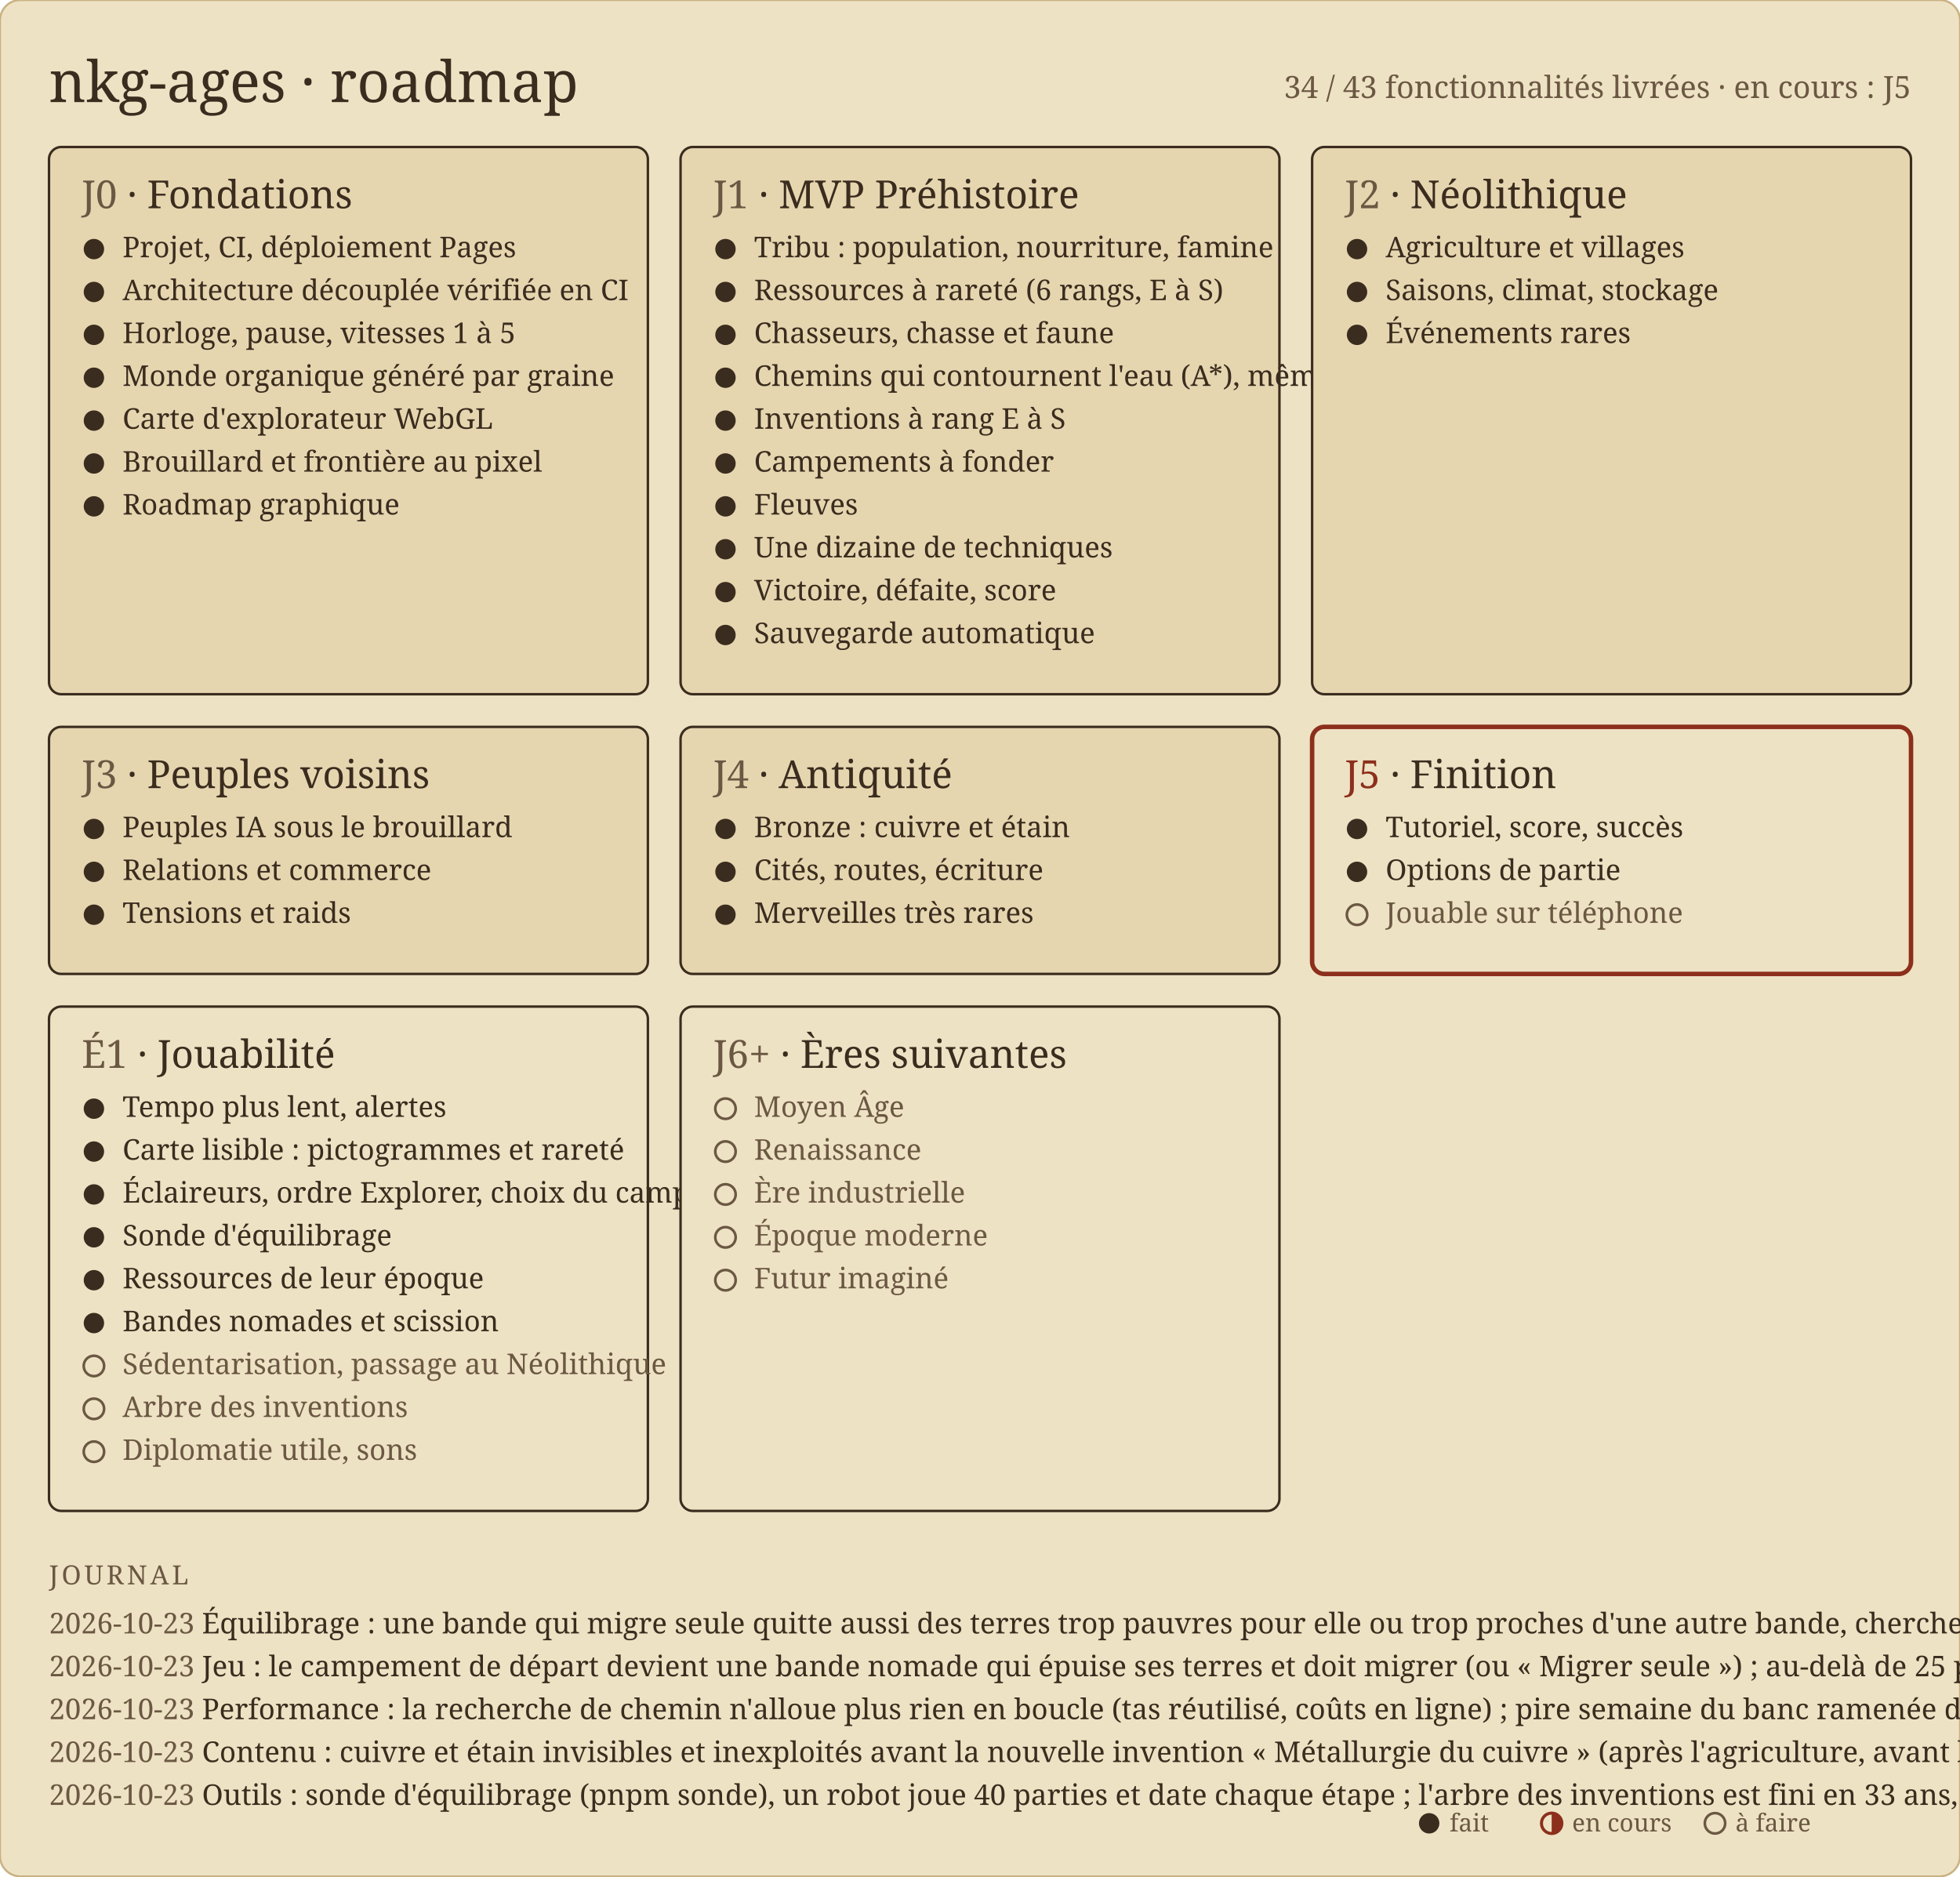
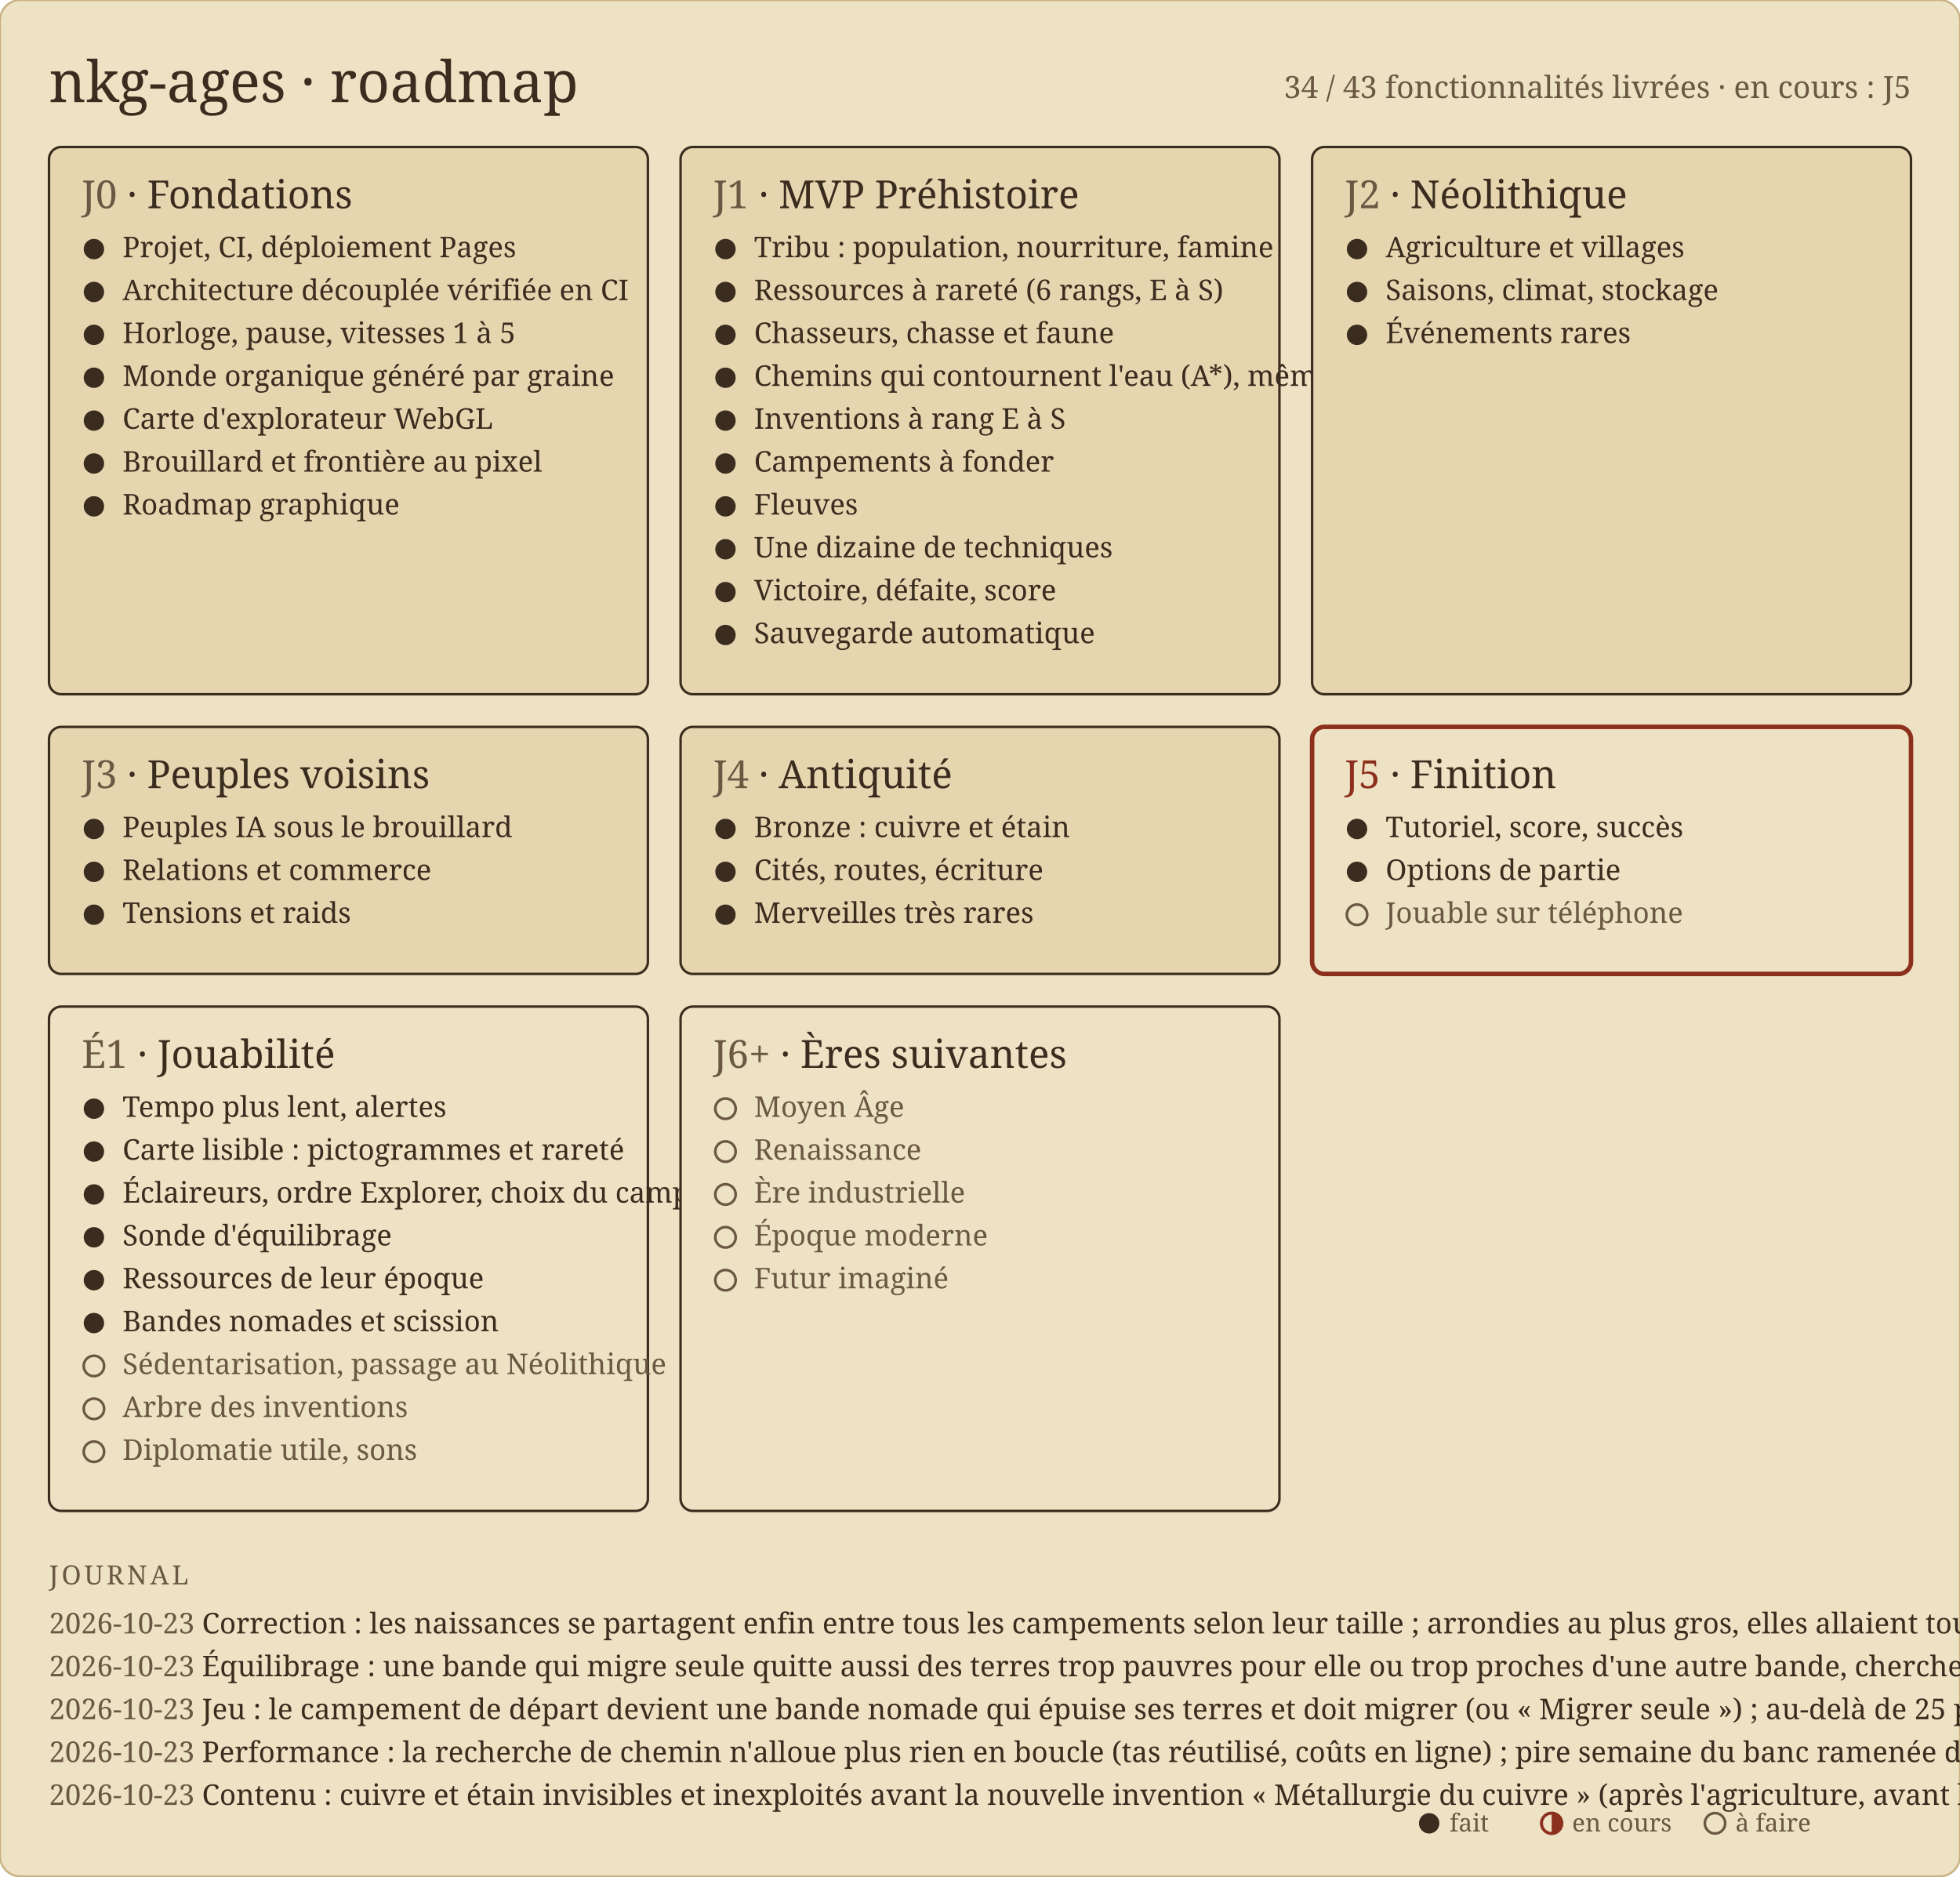
<svg xmlns="http://www.w3.org/2000/svg" viewBox="0 0 960 919" width="960" height="919" font-family="Georgia, 'Iowan Old Style', serif" role="img" aria-label="Roadmap de nkg-ages">
  <rect width="960" height="919" rx="10" fill="#eee2c4" stroke="#c9b283" />
  <text x="24" y="50" font-size="28" fill="#3a2c1e">nkg-ages · roadmap</text>
  <text x="936" y="48" font-size="15" text-anchor="end" fill="#6b5843">34 / 43 fonctionnalités livrées · en cours : J5</text>
  <g>
    <rect x="24" y="72" width="293.333" height="268" rx="6" fill="#e6d6b0" stroke="#3a2c1e" stroke-width="1.2" />
    <text x="40" y="102" font-size="19" fill="#3a2c1e">
      <tspan fill="#6b5843">J0</tspan> · Fondations</text>
    <circle cx="46" cy="122" r="5" fill="#3a2c1e" />
    <text x="60" y="126" font-size="14" fill="#3a2c1e">Projet, CI, déploiement Pages</text>
    <circle cx="46" cy="143" r="5" fill="#3a2c1e" />
    <text x="60" y="147" font-size="14" fill="#3a2c1e">Architecture découplée vérifiée en CI</text>
    <circle cx="46" cy="164" r="5" fill="#3a2c1e" />
    <text x="60" y="168" font-size="14" fill="#3a2c1e">Horloge, pause, vitesses 1 à 5</text>
    <circle cx="46" cy="185" r="5" fill="#3a2c1e" />
    <text x="60" y="189" font-size="14" fill="#3a2c1e">Monde organique généré par graine</text>
    <circle cx="46" cy="206" r="5" fill="#3a2c1e" />
    <text x="60" y="210" font-size="14" fill="#3a2c1e">Carte d'explorateur WebGL</text>
    <circle cx="46" cy="227" r="5" fill="#3a2c1e" />
    <text x="60" y="231" font-size="14" fill="#3a2c1e">Brouillard et frontière au pixel</text>
    <circle cx="46" cy="248" r="5" fill="#3a2c1e" />
    <text x="60" y="252" font-size="14" fill="#3a2c1e">Roadmap graphique</text>
  </g>
  <g>
    <rect x="333.333" y="72" width="293.333" height="268" rx="6" fill="#e6d6b0" stroke="#3a2c1e" stroke-width="1.2" />
    <text x="349.333" y="102" font-size="19" fill="#3a2c1e">
      <tspan fill="#6b5843">J1</tspan> · MVP Préhistoire</text>
    <circle cx="355.333" cy="122" r="5" fill="#3a2c1e" />
    <text x="369.333" y="126" font-size="14" fill="#3a2c1e">Tribu : population, nourriture, famine</text>
    <circle cx="355.333" cy="143" r="5" fill="#3a2c1e" />
    <text x="369.333" y="147" font-size="14" fill="#3a2c1e">Ressources à rareté (6 rangs, E à S)</text>
    <circle cx="355.333" cy="164" r="5" fill="#3a2c1e" />
    <text x="369.333" y="168" font-size="14" fill="#3a2c1e">Chasseurs, chasse et faune</text>
    <circle cx="355.333" cy="185" r="5" fill="#3a2c1e" />
    <text x="369.333" y="189" font-size="14" fill="#3a2c1e">Chemins qui contournent l'eau (A*), même dans le brouillard</text>
    <circle cx="355.333" cy="206" r="5" fill="#3a2c1e" />
    <text x="369.333" y="210" font-size="14" fill="#3a2c1e">Inventions à rang E à S</text>
    <circle cx="355.333" cy="227" r="5" fill="#3a2c1e" />
    <text x="369.333" y="231" font-size="14" fill="#3a2c1e">Campements à fonder</text>
    <circle cx="355.333" cy="248" r="5" fill="#3a2c1e" />
    <text x="369.333" y="252" font-size="14" fill="#3a2c1e">Fleuves</text>
    <circle cx="355.333" cy="269" r="5" fill="#3a2c1e" />
    <text x="369.333" y="273" font-size="14" fill="#3a2c1e">Une dizaine de techniques</text>
    <circle cx="355.333" cy="290" r="5" fill="#3a2c1e" />
    <text x="369.333" y="294" font-size="14" fill="#3a2c1e">Victoire, défaite, score</text>
    <circle cx="355.333" cy="311" r="5" fill="#3a2c1e" />
    <text x="369.333" y="315" font-size="14" fill="#3a2c1e">Sauvegarde automatique</text>
  </g>
  <g>
    <rect x="642.667" y="72" width="293.333" height="268" rx="6" fill="#e6d6b0" stroke="#3a2c1e" stroke-width="1.2" />
    <text x="658.667" y="102" font-size="19" fill="#3a2c1e">
      <tspan fill="#6b5843">J2</tspan> · Néolithique</text>
    <circle cx="664.667" cy="122" r="5" fill="#3a2c1e" />
    <text x="678.667" y="126" font-size="14" fill="#3a2c1e">Agriculture et villages</text>
    <circle cx="664.667" cy="143" r="5" fill="#3a2c1e" />
    <text x="678.667" y="147" font-size="14" fill="#3a2c1e">Saisons, climat, stockage</text>
    <circle cx="664.667" cy="164" r="5" fill="#3a2c1e" />
    <text x="678.667" y="168" font-size="14" fill="#3a2c1e">Événements rares</text>
  </g>
  <g>
    <rect x="24" y="356" width="293.333" height="121" rx="6" fill="#e6d6b0" stroke="#3a2c1e" stroke-width="1.2" />
    <text x="40" y="386" font-size="19" fill="#3a2c1e">
      <tspan fill="#6b5843">J3</tspan> · Peuples voisins</text>
    <circle cx="46" cy="406" r="5" fill="#3a2c1e" />
    <text x="60" y="410" font-size="14" fill="#3a2c1e">Peuples IA sous le brouillard</text>
    <circle cx="46" cy="427" r="5" fill="#3a2c1e" />
    <text x="60" y="431" font-size="14" fill="#3a2c1e">Relations et commerce</text>
    <circle cx="46" cy="448" r="5" fill="#3a2c1e" />
    <text x="60" y="452" font-size="14" fill="#3a2c1e">Tensions et raids</text>
  </g>
  <g>
    <rect x="333.333" y="356" width="293.333" height="121" rx="6" fill="#e6d6b0" stroke="#3a2c1e" stroke-width="1.2" />
    <text x="349.333" y="386" font-size="19" fill="#3a2c1e">
      <tspan fill="#6b5843">J4</tspan> · Antiquité</text>
    <circle cx="355.333" cy="406" r="5" fill="#3a2c1e" />
    <text x="369.333" y="410" font-size="14" fill="#3a2c1e">Bronze : cuivre et étain</text>
    <circle cx="355.333" cy="427" r="5" fill="#3a2c1e" />
    <text x="369.333" y="431" font-size="14" fill="#3a2c1e">Cités, routes, écriture</text>
    <circle cx="355.333" cy="448" r="5" fill="#3a2c1e" />
    <text x="369.333" y="452" font-size="14" fill="#3a2c1e">Merveilles très rares</text>
  </g>
  <g>
    <rect x="642.667" y="356" width="293.333" height="121" rx="6" fill="#eee2c4" stroke="#8c2f1c" stroke-width="2.2" />
    <text x="658.667" y="386" font-size="19" fill="#3a2c1e">
      <tspan fill="#8c2f1c">J5</tspan> · Finition</text>
    <circle cx="664.667" cy="406" r="5" fill="#3a2c1e" />
    <text x="678.667" y="410" font-size="14" fill="#3a2c1e">Tutoriel, score, succès</text>
    <circle cx="664.667" cy="427" r="5" fill="#3a2c1e" />
    <text x="678.667" y="431" font-size="14" fill="#3a2c1e">Options de partie</text>
    <circle cx="664.667" cy="448" r="5" fill="none" stroke="#6b5843" stroke-width="1.3" />
    <text x="678.667" y="452" font-size="14" fill="#6b5843">Jouable sur téléphone</text>
  </g>
  <g>
    <rect x="24" y="493" width="293.333" height="247" rx="6" fill="#eee2c4" stroke="#3a2c1e" stroke-width="1.2" />
    <text x="40" y="523" font-size="19" fill="#3a2c1e">
      <tspan fill="#6b5843">É1</tspan> · Jouabilité</text>
    <circle cx="46" cy="543" r="5" fill="#3a2c1e" />
    <text x="60" y="547" font-size="14" fill="#3a2c1e">Tempo plus lent, alertes</text>
    <circle cx="46" cy="564" r="5" fill="#3a2c1e" />
    <text x="60" y="568" font-size="14" fill="#3a2c1e">Carte lisible : pictogrammes et rareté</text>
    <circle cx="46" cy="585" r="5" fill="#3a2c1e" />
    <text x="60" y="589" font-size="14" fill="#3a2c1e">Éclaireurs, ordre Explorer, choix du campement</text>
    <circle cx="46" cy="606" r="5" fill="#3a2c1e" />
    <text x="60" y="610" font-size="14" fill="#3a2c1e">Sonde d'équilibrage</text>
    <circle cx="46" cy="627" r="5" fill="#3a2c1e" />
    <text x="60" y="631" font-size="14" fill="#3a2c1e">Ressources de leur époque</text>
    <circle cx="46" cy="648" r="5" fill="#3a2c1e" />
    <text x="60" y="652" font-size="14" fill="#3a2c1e">Bandes nomades et scission</text>
    <circle cx="46" cy="669" r="5" fill="none" stroke="#6b5843" stroke-width="1.3" />
    <text x="60" y="673" font-size="14" fill="#6b5843">Sédentarisation, passage au Néolithique</text>
    <circle cx="46" cy="690" r="5" fill="none" stroke="#6b5843" stroke-width="1.3" />
    <text x="60" y="694" font-size="14" fill="#6b5843">Arbre des inventions</text>
    <circle cx="46" cy="711" r="5" fill="none" stroke="#6b5843" stroke-width="1.3" />
    <text x="60" y="715" font-size="14" fill="#6b5843">Diplomatie utile, sons</text>
  </g>
  <g>
    <rect x="333.333" y="493" width="293.333" height="247" rx="6" fill="#eee2c4" stroke="#3a2c1e" stroke-width="1.2" />
    <text x="349.333" y="523" font-size="19" fill="#3a2c1e">
      <tspan fill="#6b5843">J6+</tspan> · Ères suivantes</text>
    <circle cx="355.333" cy="543" r="5" fill="none" stroke="#6b5843" stroke-width="1.3" />
    <text x="369.333" y="547" font-size="14" fill="#6b5843">Moyen Âge</text>
    <circle cx="355.333" cy="564" r="5" fill="none" stroke="#6b5843" stroke-width="1.3" />
    <text x="369.333" y="568" font-size="14" fill="#6b5843">Renaissance</text>
    <circle cx="355.333" cy="585" r="5" fill="none" stroke="#6b5843" stroke-width="1.3" />
    <text x="369.333" y="589" font-size="14" fill="#6b5843">Ère industrielle</text>
    <circle cx="355.333" cy="606" r="5" fill="none" stroke="#6b5843" stroke-width="1.3" />
    <text x="369.333" y="610" font-size="14" fill="#6b5843">Époque moderne</text>
    <circle cx="355.333" cy="627" r="5" fill="none" stroke="#6b5843" stroke-width="1.3" />
    <text x="369.333" y="631" font-size="14" fill="#6b5843">Futur imaginé</text>
  </g>
  <text x="24" y="776" font-size="13" letter-spacing="1.5" fill="#6b5843">JOURNAL</text>
  <text x="24" y="800" font-size="14" fill="#3a2c1e">
+     <tspan fill="#6b5843">2026-10-23</tspan>  Correction : les naissances se partagent enfin entre tous les campements selon leur taille ; arrondies au plus gros, elles allaient toutes au plus grand village ou à la plus grande bande, et les autres stagnaient</text>
+   <text x="24" y="821" font-size="14" fill="#3a2c1e">
    <tspan fill="#6b5843">2026-10-23</tspan>  Équilibrage : une bande qui migre seule quitte aussi des terres trop pauvres pour elle ou trop proches d'une autre bande, cherche plus loin, et plus aucun départ sur un îlot ; les 40 parties de la sonde atteignent l'agriculture</text>
-   <text x="24" y="821" font-size="14" fill="#3a2c1e">
+   <text x="24" y="842" font-size="14" fill="#3a2c1e">
    <tspan fill="#6b5843">2026-10-23</tspan>  Jeu : le campement de départ devient une bande nomade qui épuise ses terres et doit migrer (ou « Migrer seule ») ; au-delà de 25 personnes elle cueille moins bien et se scinde ; fonder un campement disparaît au profit de la scission</text>
-   <text x="24" y="842" font-size="14" fill="#3a2c1e">
+   <text x="24" y="863" font-size="14" fill="#3a2c1e">
    <tspan fill="#6b5843">2026-10-23</tspan>  Performance : la recherche de chemin n'alloue plus rien en boucle (tas réutilisé, coûts en ligne) ; pire semaine du banc ramenée de 35-60 ms à 10-12 ms, pire ordre de 20-25 ms à 8 ms</text>
-   <text x="24" y="863" font-size="14" fill="#3a2c1e">
+   <text x="24" y="884" font-size="14" fill="#3a2c1e">
    <tspan fill="#6b5843">2026-10-23</tspan>  Contenu : cuivre et étain invisibles et inexploités avant la nouvelle invention « Métallurgie du cuivre » (après l'agriculture, avant le bronze)</text>
-   <text x="24" y="884" font-size="14" fill="#3a2c1e">
-     <tspan fill="#6b5843">2026-10-23</tspan>  Outils : sonde d'équilibrage (pnpm sonde), un robot joue 40 parties et date chaque étape ; l'arbre des inventions est fini en 33 ans, la population explose après 30 ans</text>
  <circle cx="700" cy="893" r="5" fill="#3a2c1e" />
  <text x="710" y="897" font-size="12" fill="#6b5843">fait</text>
  <circle cx="760" cy="893" r="5" fill="none" stroke="#8c2f1c" stroke-width="1.5" />
  <path d="M760 888a5 5 0 0 1 0 10z" fill="#8c2f1c" />
  <text x="770" y="897" font-size="12" fill="#6b5843">en cours</text>
  <circle cx="840" cy="893" r="5" fill="none" stroke="#6b5843" stroke-width="1.3" />
  <text x="850" y="897" font-size="12" fill="#6b5843">à faire</text>
</svg>
